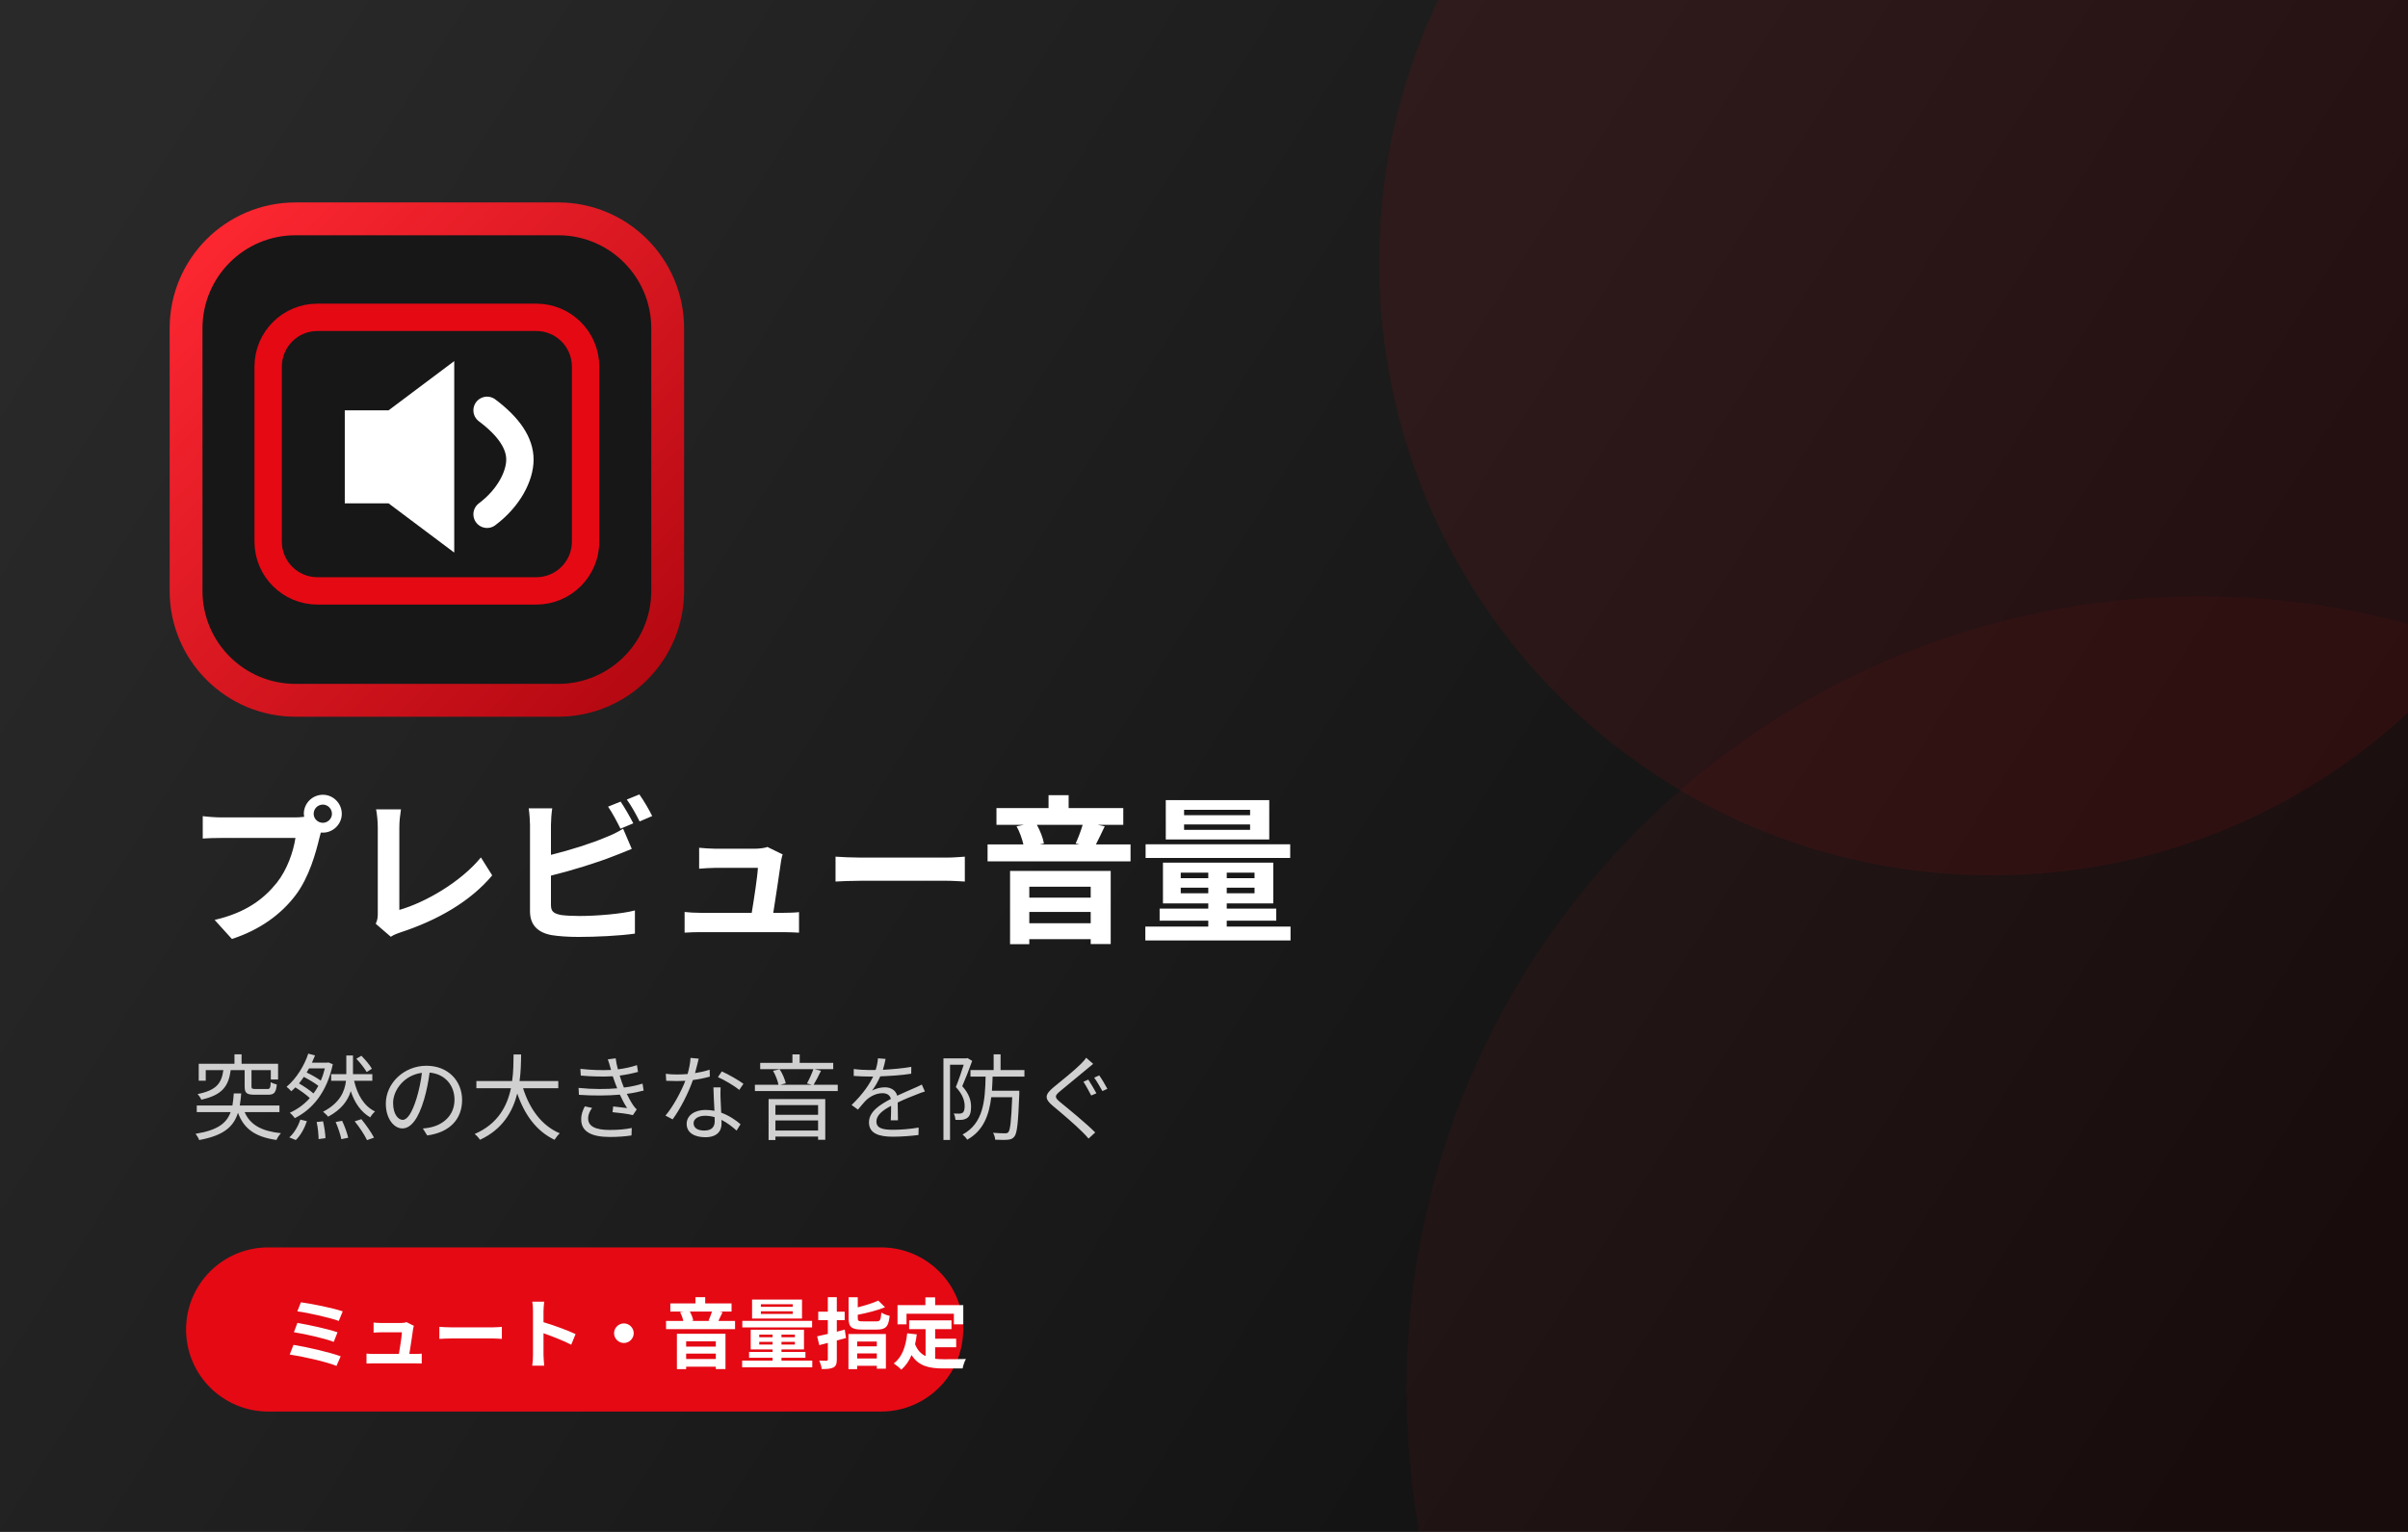
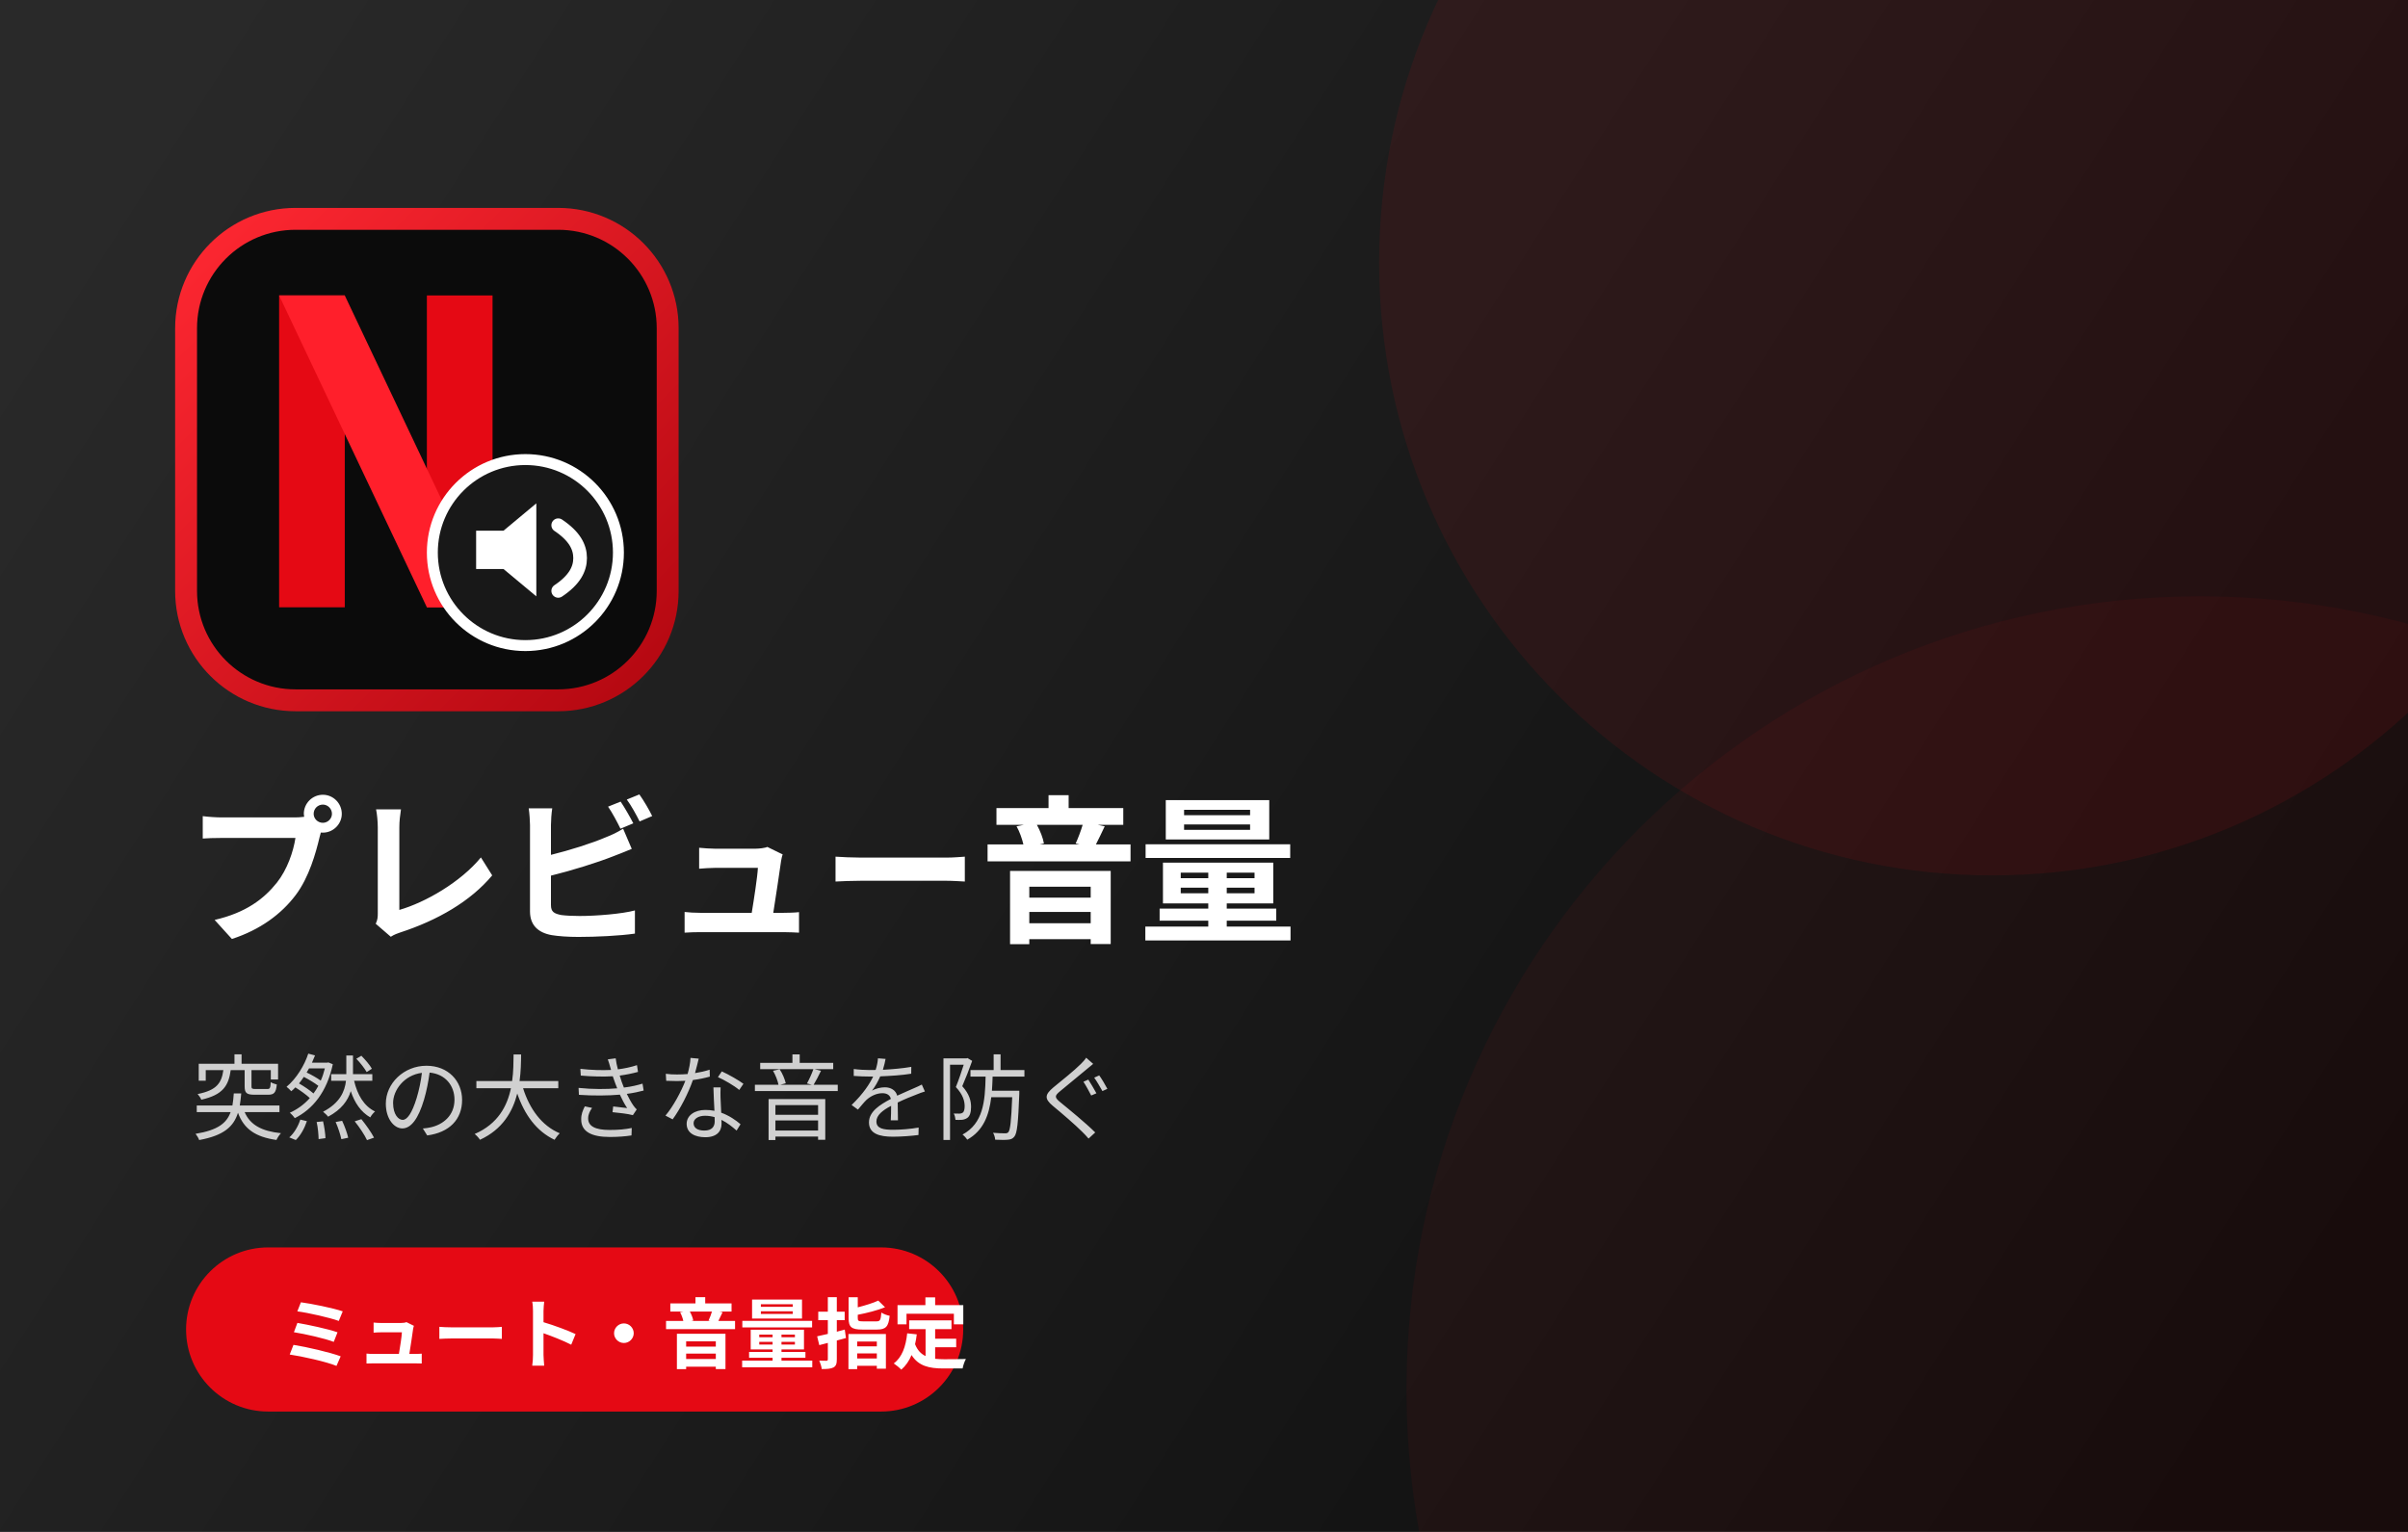
<svg xmlns="http://www.w3.org/2000/svg" width="440" height="280" viewBox="0 0 440 280">
  <defs>
    <linearGradient id="bg" x1="28" y1="18" x2="410" y2="262" gradientUnits="userSpaceOnUse">
      <stop stop-color="#292929" />
      <stop offset="1" stop-color="#0c0c0c" />
    </linearGradient>
    <linearGradient id="accent" x1="0" y1="0" x2="1" y2="1">
      <stop stop-color="#ff2832" />
      <stop offset="1" stop-color="#b20710" />
    </linearGradient>
  </defs>
  <rect width="440" height="280" fill="url(#bg)" />
  <circle cx="364" cy="48" r="112" fill="#e50914" opacity=".09" />
  <circle cx="402" cy="254" r="145" fill="#e50914" opacity=".06" />
-   <rect x="34" y="40" width="88" height="88" rx="20" fill="#171717" stroke="url(#accent)" stroke-width="6" />
-   <rect x="49" y="58" width="58" height="50" rx="9" fill="none" stroke="#e50914" stroke-width="5" />
-   <path d="M63 75v17h8l12 9V66L71 75h-8Z" fill="#fff" />
-   <path d="M89 75c4 3 6 6 6 9s-2 7-6 10" fill="none" stroke="#fff" stroke-width="5" stroke-linecap="round" />
+   <rect x="34" y="40" width="88" height="88" rx="20" fill="#0b0b0b" stroke="url(#accent)" stroke-width="4" />
+   <path d="M51 54h12v57H51zM78 54h12v57H78z" fill="#e50914" />
+   <path d="M51 54h12l27 57H78z" fill="#ff1f2b" />
+   <circle cx="96" cy="101" r="17" fill="#181818" stroke="#fff" stroke-width="2" />
+   <path d="M87 97v7h5l6 5V92l-6 5h-5Z" fill="#fff" />
+   <path d="M102 96c3 2 4 4 4 6s-1 4-4 6" fill="none" stroke="#fff" stroke-width="2.5" stroke-linecap="round" />
  <text x="34" y="170" fill="#fff" font-family="Yu Gothic, Meiryo, sans-serif" font-size="29" font-weight="700">プレビュー音量</text>
  <text x="35" y="207" fill="#d0d0d0" font-family="Yu Gothic, Meiryo, sans-serif" font-size="17">突然の大きな音を防ぐ</text>
  <rect x="34" y="228" width="142" height="30" rx="15" fill="#e50914" />
  <text x="51" y="249" fill="#fff" font-family="Yu Gothic, Meiryo, sans-serif" font-size="14" font-weight="700">ミュート・音量指定</text>
</svg>
